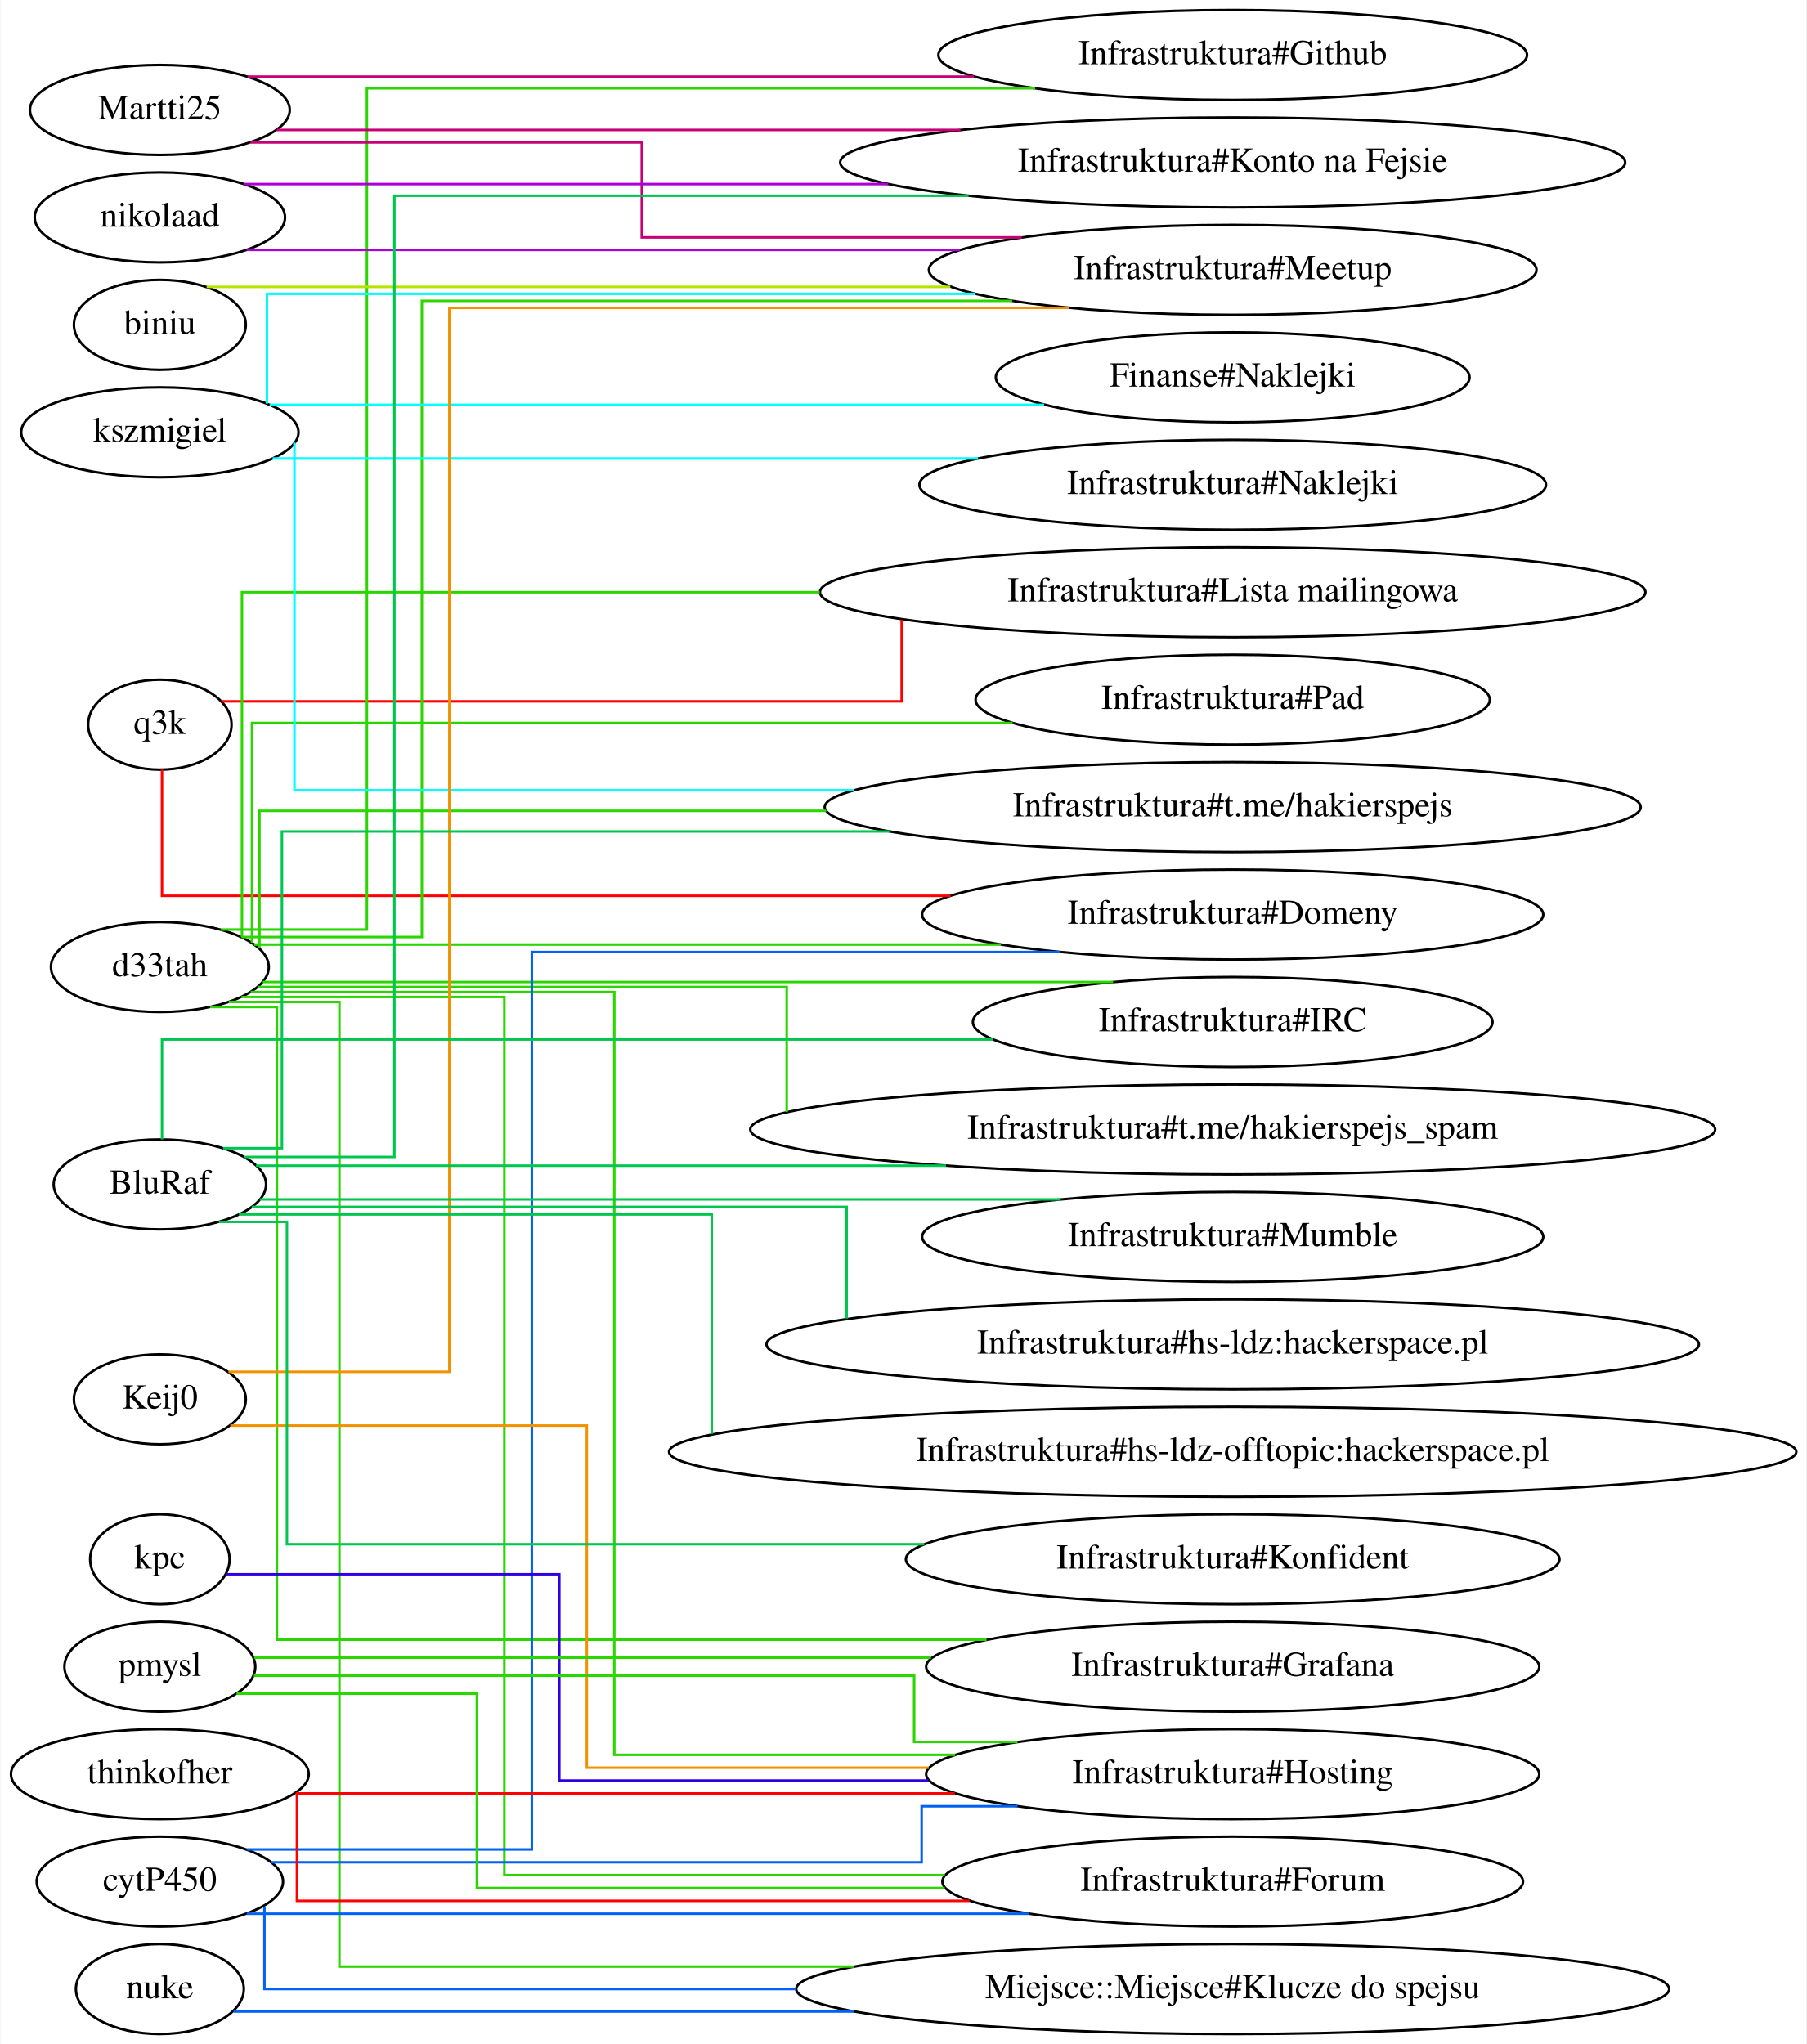
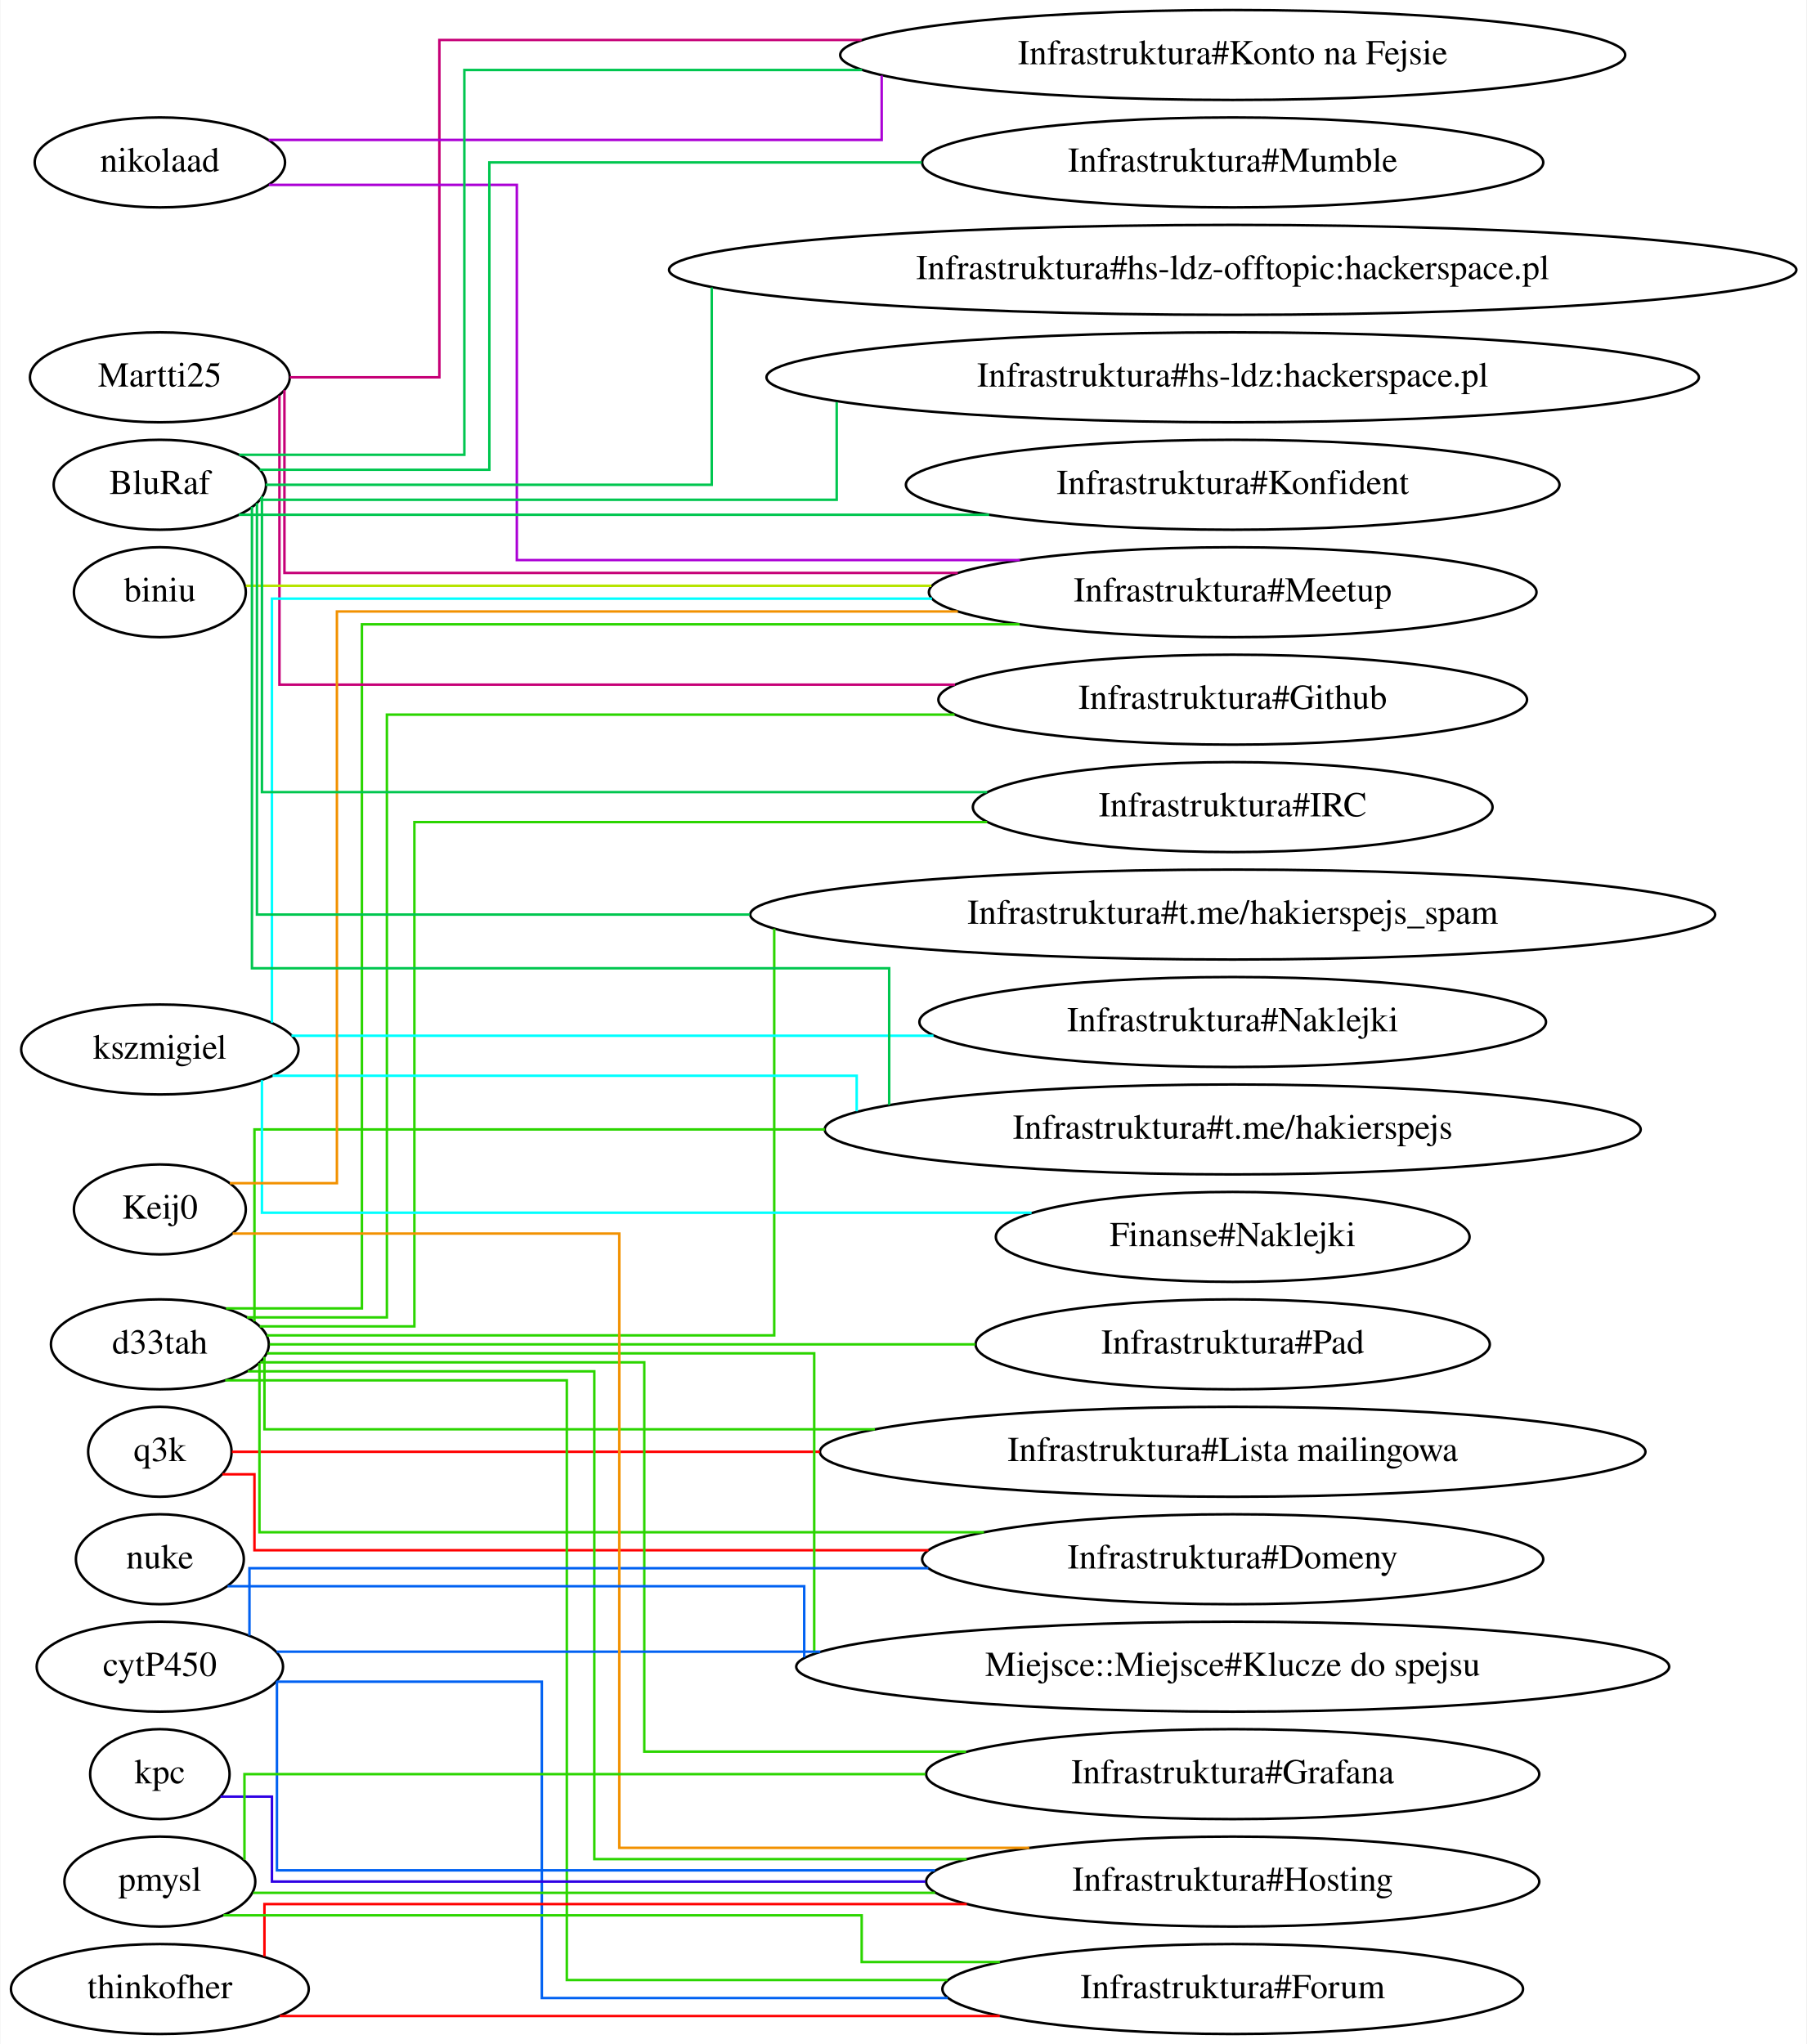
<svg xmlns="http://www.w3.org/2000/svg" width="723pt" height="818pt" viewBox="0.00 0.00 722.65 818.00">
  <g id="graph0" class="graph" transform="scale(1 1) rotate(0) translate(4 814)">
    <polygon fill="#ffffff" stroke="transparent" points="-4,4 -4,-814 718.649,-814 718.649,4 -4,4" />
    <g id="node1" class="node">
-       <ellipse fill="none" stroke="#000000" cx="59.795" cy="-524" rx="28.695" ry="18" />
-       <text text-anchor="middle" x="59.795" y="-520.3" font-family="Times,serif" font-size="14.00" fill="#000000">q3k</text>
+       <ellipse fill="none" stroke="#000000" cx="59.795" cy="-233" rx="28.695" ry="18" />
+       <text text-anchor="middle" x="59.795" y="-229.3" font-family="Times,serif" font-size="14.00" fill="#000000">q3k</text>
    </g>
    <g id="node2" class="node">
-       <ellipse fill="none" stroke="#000000" cx="489.119" cy="-448" rx="124.278" ry="18" />
-       <text text-anchor="middle" x="489.119" y="-444.3" font-family="Times,serif" font-size="14.00" fill="#000000">Infrastruktura#Domeny</text>
+       <ellipse fill="none" stroke="#000000" cx="489.119" cy="-190" rx="124.278" ry="18" />
+       <text text-anchor="middle" x="489.119" y="-186.3" font-family="Times,serif" font-size="14.00" fill="#000000">Infrastruktura#Domeny</text>
    </g>
    <g id="edge1" class="edge">
-       <path fill="none" stroke="#ff0000" d="M60.649,-506.002C60.649,-485.707 60.649,-455.5 60.649,-455.5 60.649,-455.5 249.318,-455.5 376.264,-455.5" />
+       <path fill="none" stroke="#ff0000" d="M84.834,-224C91.873,-224 97.649,-224 97.649,-224 97.649,-224 97.649,-193.6 97.649,-193.6 97.649,-193.6 252.485,-193.6 367.402,-193.6" />
    </g>
    <g id="node3" class="node">
-       <ellipse fill="none" stroke="#000000" cx="489.119" cy="-577" rx="165.171" ry="18" />
-       <text text-anchor="middle" x="489.119" y="-573.3" font-family="Times,serif" font-size="14.00" fill="#000000">Infrastruktura#Lista mailingowa</text>
+       <ellipse fill="none" stroke="#000000" cx="489.119" cy="-233" rx="165.171" ry="18" />
+       <text text-anchor="middle" x="489.119" y="-229.3" font-family="Times,serif" font-size="14.00" fill="#000000">Infrastruktura#Lista mailingowa</text>
    </g>
    <g id="edge2" class="edge">
-       <path fill="none" stroke="#ff0000" d="M84.34,-533.333C155.463,-533.333 356.649,-533.333 356.649,-533.333 356.649,-533.333 356.649,-553.045 356.649,-565.981" />
+       <path fill="none" stroke="#ff0000" d="M88.63,-233C136.572,-233 236.101,-233 323.94,-233" />
    </g>
    <g id="node4" class="node">
-       <ellipse fill="none" stroke="#000000" cx="59.795" cy="-427" rx="43.592" ry="18" />
-       <text text-anchor="middle" x="59.795" y="-423.3" font-family="Times,serif" font-size="14.00" fill="#000000">d33tah</text>
+       <ellipse fill="none" stroke="#000000" cx="59.795" cy="-276" rx="43.592" ry="18" />
+       <text text-anchor="middle" x="59.795" y="-272.3" font-family="Times,serif" font-size="14.00" fill="#000000">d33tah</text>
    </g>
    <g id="edge9" class="edge">
-       <path fill="none" stroke="#2bd500" d="M97.518,-436C163.814,-436 303.021,-436 396.313,-436" />
+       <path fill="none" stroke="#2bd500" d="M99.649,-268.515C99.649,-249.494 99.649,-200.8 99.649,-200.8 99.649,-200.8 274.187,-200.8 389.579,-200.8" />
+     </g>
+     <g id="edge14" class="edge">
+       <path fill="none" stroke="#2bd500" d="M101.649,-270.983C101.649,-261.526 101.649,-242 101.649,-242 101.649,-242 235.565,-242 345.941,-242" />
+     </g>
+     <g id="node5" class="node">
+       <ellipse fill="none" stroke="#000000" cx="489.119" cy="-362" rx="163.271" ry="18" />
+       <text text-anchor="middle" x="489.119" y="-358.3" font-family="Times,serif" font-size="14.00" fill="#000000">Infrastruktura#t.me/hakierspejs</text>
+     </g>
+     <g id="edge3" class="edge">
+       <path fill="none" stroke="#2bd500" d="M97.649,-285.204C97.649,-307.389 97.649,-362 97.649,-362 97.649,-362 218.521,-362 325.936,-362" />
+     </g>
+     <g id="node6" class="node">
+       <ellipse fill="none" stroke="#000000" cx="489.119" cy="-491" rx="103.981" ry="18" />
+       <text text-anchor="middle" x="489.119" y="-487.3" font-family="Times,serif" font-size="14.00" fill="#000000">Infrastruktura#IRC</text>
+     </g>
+     <g id="edge4" class="edge">
+       <path fill="none" stroke="#2bd500" d="M99.758,-283.2C128.293,-283.2 161.649,-283.2 161.649,-283.2 161.649,-283.2 161.649,-485 161.649,-485 161.649,-485 294.409,-485 390.868,-485" />
+     </g>
+     <g id="node7" class="node">
+       <ellipse fill="none" stroke="#000000" cx="489.119" cy="-61" rx="122.678" ry="18" />
+       <text text-anchor="middle" x="489.119" y="-57.3" font-family="Times,serif" font-size="14.00" fill="#000000">Infrastruktura#Hosting</text>
+     </g>
+     <g id="edge5" class="edge">
+       <path fill="none" stroke="#2bd500" d="M94.977,-265.2C145.778,-265.2 233.649,-265.2 233.649,-265.2 233.649,-265.2 233.649,-70 233.649,-70 233.649,-70 312.529,-70 382.627,-70" />
+     </g>
+     <g id="node8" class="node">
+       <ellipse fill="none" stroke="#000000" cx="489.119" cy="-577" rx="121.578" ry="18" />
+       <text text-anchor="middle" x="489.119" y="-573.3" font-family="Times,serif" font-size="14.00" fill="#000000">Infrastruktura#Meetup</text>
+     </g>
+     <g id="edge6" class="edge">
+       <path fill="none" stroke="#2bd500" d="M86.269,-290.4C109.85,-290.4 140.649,-290.4 140.649,-290.4 140.649,-290.4 140.649,-564.143 140.649,-564.143 140.649,-564.143 300.71,-564.143 403.874,-564.143" />
+     </g>
+     <g id="node9" class="node">
+       <ellipse fill="none" stroke="#000000" cx="489.119" cy="-448" rx="193.066" ry="18" />
+       <text text-anchor="middle" x="489.119" y="-444.3" font-family="Times,serif" font-size="14.00" fill="#000000">Infrastruktura#t.me/hakierspejs_spam</text>
+     </g>
+     <g id="edge7" class="edge">
+       <path fill="none" stroke="#2bd500" d="M102.619,-279.6C173.058,-279.6 305.649,-279.6 305.649,-279.6 305.649,-279.6 305.649,-413.177 305.649,-442.397" />
+     </g>
+     <g id="node10" class="node">
+       <ellipse fill="none" stroke="#000000" cx="489.119" cy="-104" rx="122.678" ry="18" />
+       <text text-anchor="middle" x="489.119" y="-100.3" font-family="Times,serif" font-size="14.00" fill="#000000">Infrastruktura#Grafana</text>
+     </g>
+     <g id="edge8" class="edge">
+       <path fill="none" stroke="#2bd500" d="M99.962,-268.8C156.743,-268.8 253.649,-268.8 253.649,-268.8 253.649,-268.8 253.649,-113 253.649,-113 253.649,-113 320.105,-113 382.408,-113" />
+     </g>
+     <g id="node11" class="node">
+       <ellipse fill="none" stroke="#000000" cx="489.119" cy="-18" rx="116.18" ry="18" />
+       <text text-anchor="middle" x="489.119" y="-14.3" font-family="Times,serif" font-size="14.00" fill="#000000">Infrastruktura#Forum</text>
+     </g>
+     <g id="edge10" class="edge">
+       <path fill="none" stroke="#2bd500" d="M85.96,-261.6C131.995,-261.6 222.649,-261.6 222.649,-261.6 222.649,-261.6 222.649,-21.6 222.649,-21.6 222.649,-21.6 302.628,-21.6 374.952,-21.6" />
+     </g>
+     <g id="node12" class="node">
+       <ellipse fill="none" stroke="#000000" cx="489.119" cy="-276" rx="102.882" ry="18" />
+       <text text-anchor="middle" x="489.119" y="-272.3" font-family="Times,serif" font-size="14.00" fill="#000000">Infrastruktura#Pad</text>
    </g>
    <g id="edge11" class="edge">
-       <path fill="none" stroke="#2bd500" d="M92.649,-439.022C92.649,-474.616 92.649,-577 92.649,-577 92.649,-577 215.065,-577 323.851,-577" />
-     </g>
-     <g id="node5" class="node">
-       <ellipse fill="none" stroke="#000000" cx="489.119" cy="-706" rx="121.578" ry="18" />
-       <text text-anchor="middle" x="489.119" y="-702.3" font-family="Times,serif" font-size="14.00" fill="#000000">Infrastruktura#Meetup</text>
-     </g>
-     <g id="edge3" class="edge">
-       <path fill="none" stroke="#2bd500" d="M92.397,-439C123.177,-439 164.649,-439 164.649,-439 164.649,-439 164.649,-693.6 164.649,-693.6 164.649,-693.6 304.803,-693.6 400.885,-693.6" />
-     </g>
-     <g id="node6" class="node">
-       <ellipse fill="none" stroke="#000000" cx="489.119" cy="-792" rx="117.779" ry="18" />
-       <text text-anchor="middle" x="489.119" y="-788.3" font-family="Times,serif" font-size="14.00" fill="#000000">Infrastruktura#Github</text>
-     </g>
-     <g id="edge4" class="edge">
-       <path fill="none" stroke="#2bd500" d="M84.206,-442C108.646,-442 142.649,-442 142.649,-442 142.649,-442 142.649,-778.667 142.649,-778.667 142.649,-778.667 307.809,-778.667 410.066,-778.667" />
-     </g>
-     <g id="node7" class="node">
-       <ellipse fill="none" stroke="#000000" cx="489.119" cy="-362" rx="193.066" ry="18" />
-       <text text-anchor="middle" x="489.119" y="-358.3" font-family="Times,serif" font-size="14.00" fill="#000000">Infrastruktura#t.me/hakierspejs_spam</text>
-     </g>
-     <g id="edge5" class="edge">
-       <path fill="none" stroke="#2bd500" d="M98.991,-419C169.544,-419 310.649,-419 310.649,-419 310.649,-419 310.649,-384.21 310.649,-368.989" />
-     </g>
-     <g id="node8" class="node">
-       <ellipse fill="none" stroke="#000000" cx="489.119" cy="-534" rx="102.882" ry="18" />
-       <text text-anchor="middle" x="489.119" y="-530.3" font-family="Times,serif" font-size="14.00" fill="#000000">Infrastruktura#Pad</text>
-     </g>
-     <g id="edge6" class="edge">
-       <path fill="none" stroke="#2bd500" d="M96.649,-436.722C96.649,-461.425 96.649,-524.667 96.649,-524.667 96.649,-524.667 285.328,-524.667 401.041,-524.667" />
-     </g>
-     <g id="node9" class="node">
-       <ellipse fill="none" stroke="#000000" cx="489.119" cy="-61" rx="116.18" ry="18" />
-       <text text-anchor="middle" x="489.119" y="-57.3" font-family="Times,serif" font-size="14.00" fill="#000000">Infrastruktura#Forum</text>
-     </g>
-     <g id="edge7" class="edge">
-       <path fill="none" stroke="#2bd500" d="M92.464,-415C133.23,-415 197.649,-415 197.649,-415 197.649,-415 197.649,-63.571 197.649,-63.571 197.649,-63.571 292.452,-63.571 373.923,-63.571" />
-     </g>
-     <g id="node10" class="node">
-       <ellipse fill="none" stroke="#000000" cx="489.119" cy="-405" rx="103.981" ry="18" />
-       <text text-anchor="middle" x="489.119" y="-401.3" font-family="Times,serif" font-size="14.00" fill="#000000">Infrastruktura#IRC</text>
-     </g>
-     <g id="edge8" class="edge">
-       <path fill="none" stroke="#2bd500" d="M100.96,-421C180.818,-421 356.358,-421 441.261,-421" />
-     </g>
-     <g id="node11" class="node">
-       <ellipse fill="none" stroke="#000000" cx="489.119" cy="-18" rx="174.669" ry="18" />
-       <text text-anchor="middle" x="489.119" y="-14.3" font-family="Times,serif" font-size="14.00" fill="#000000">Miejsce::Miejsce#Klucze do spejsu</text>
-     </g>
-     <g id="edge10" class="edge">
-       <path fill="none" stroke="#2bd500" d="M87.37,-413C107.633,-413 131.649,-413 131.649,-413 131.649,-413 131.649,-27 131.649,-27 131.649,-27 240.091,-27 337.52,-27" />
-     </g>
-     <g id="node12" class="node">
-       <ellipse fill="none" stroke="#000000" cx="489.119" cy="-491" rx="163.271" ry="18" />
-       <text text-anchor="middle" x="489.119" y="-487.3" font-family="Times,serif" font-size="14.00" fill="#000000">Infrastruktura#t.me/hakierspejs</text>
+       <path fill="none" stroke="#2bd500" d="M103.722,-276C169.652,-276 296.051,-276 386.113,-276" />
+     </g>
+     <g id="node13" class="node">
+       <ellipse fill="none" stroke="#000000" cx="489.119" cy="-147" rx="174.669" ry="18" />
+       <text text-anchor="middle" x="489.119" y="-143.3" font-family="Times,serif" font-size="14.00" fill="#000000">Miejsce::Miejsce#Klucze do spejsu</text>
    </g>
    <g id="edge12" class="edge">
-       <path fill="none" stroke="#2bd500" d="M99.649,-434.664C99.649,-451.353 99.649,-489.5 99.649,-489.5 99.649,-489.5 219.692,-489.5 326.488,-489.5" />
-     </g>
-     <g id="node13" class="node">
-       <ellipse fill="none" stroke="#000000" cx="489.119" cy="-147" rx="122.678" ry="18" />
-       <text text-anchor="middle" x="489.119" y="-143.3" font-family="Times,serif" font-size="14.00" fill="#000000">Infrastruktura#Grafana</text>
+       <path fill="none" stroke="#2bd500" d="M102.741,-272.4C177.029,-272.4 321.649,-272.4 321.649,-272.4 321.649,-272.4 321.649,-176.391 321.649,-152.388" />
+     </g>
+     <g id="node14" class="node">
+       <ellipse fill="none" stroke="#000000" cx="489.119" cy="-534" rx="117.779" ry="18" />
+       <text text-anchor="middle" x="489.119" y="-530.3" font-family="Times,serif" font-size="14.00" fill="#000000">Infrastruktura#Github</text>
    </g>
    <g id="edge13" class="edge">
-       <path fill="none" stroke="#2bd500" d="M79.937,-411C92.636,-411 106.649,-411 106.649,-411 106.649,-411 106.649,-157.8 106.649,-157.8 106.649,-157.8 277.301,-157.8 390.624,-157.8" />
-     </g>
-     <g id="node14" class="node">
-       <ellipse fill="none" stroke="#000000" cx="489.119" cy="-104" rx="122.678" ry="18" />
-       <text text-anchor="middle" x="489.119" y="-100.3" font-family="Times,serif" font-size="14.00" fill="#000000">Infrastruktura#Hosting</text>
-     </g>
-     <g id="edge14" class="edge">
-       <path fill="none" stroke="#2bd500" d="M96.159,-417C149.228,-417 241.649,-417 241.649,-417 241.649,-417 241.649,-111.714 241.649,-111.714 241.649,-111.714 312.264,-111.714 378.052,-111.714" />
+       <path fill="none" stroke="#2bd500" d="M94.662,-286.8C120.283,-286.8 150.649,-286.8 150.649,-286.8 150.649,-286.8 150.649,-528 150.649,-528 150.649,-528 279.172,-528 377.823,-528" />
    </g>
    <g id="node15" class="node">
-       <ellipse fill="none" stroke="#000000" cx="59.795" cy="-61" rx="49.291" ry="18" />
-       <text text-anchor="middle" x="59.795" y="-57.3" font-family="Times,serif" font-size="14.00" fill="#000000">cytP450</text>
+       <ellipse fill="none" stroke="#000000" cx="59.795" cy="-147" rx="49.291" ry="18" />
+       <text text-anchor="middle" x="59.795" y="-143.3" font-family="Times,serif" font-size="14.00" fill="#000000">cytP450</text>
+     </g>
+     <g id="edge16" class="edge">
+       <path fill="none" stroke="#0061f2" d="M95.649,-159.466C95.649,-171.009 95.649,-186.4 95.649,-186.4 95.649,-186.4 251.76,-186.4 367.318,-186.4" />
    </g>
    <g id="edge15" class="edge">
-       <path fill="none" stroke="#0061f2" d="M94.695,-73.857C138.691,-73.857 208.649,-73.857 208.649,-73.857 208.649,-73.857 208.649,-433 208.649,-433 208.649,-433 337.105,-433 420.149,-433" />
+       <path fill="none" stroke="#0061f2" d="M106.649,-141.139C106.649,-122.451 106.649,-65.5 106.649,-65.5 106.649,-65.5 257.69,-65.5 369.938,-65.5" />
    </g>
    <g id="edge17" class="edge">
-       <path fill="none" stroke="#0061f2" d="M94.564,-48.143C162.237,-48.143 313.265,-48.143 407.6,-48.143" />
-     </g>
-     <g id="edge16" class="edge">
-       <path fill="none" stroke="#0061f2" d="M101.649,-51.027C101.649,-38.324 101.649,-18 101.649,-18 101.649,-18 211.406,-18 314.089,-18" />
+       <path fill="none" stroke="#0061f2" d="M106.487,-141C151.439,-141 212.649,-141 212.649,-141 212.649,-141 212.649,-14.4 212.649,-14.4 212.649,-14.4 298.916,-14.4 375.072,-14.4" />
    </g>
    <g id="edge18" class="edge">
-       <path fill="none" stroke="#0061f2" d="M104.45,-68.714C189.126,-68.714 364.649,-68.714 364.649,-68.714 364.649,-68.714 364.649,-91.143 364.649,-91.143 364.649,-91.143 381.61,-91.143 403.01,-91.143" />
+       <path fill="none" stroke="#0061f2" d="M106.557,-153C158.716,-153 246.035,-153 324.091,-153" />
    </g>
    <g id="node16" class="node">
-       <ellipse fill="none" stroke="#000000" cx="59.795" cy="-770" rx="51.991" ry="18" />
-       <text text-anchor="middle" x="59.795" y="-766.3" font-family="Times,serif" font-size="14.00" fill="#000000">Martti25</text>
+       <ellipse fill="none" stroke="#000000" cx="59.795" cy="-663" rx="51.991" ry="18" />
+       <text text-anchor="middle" x="59.795" y="-659.3" font-family="Times,serif" font-size="14.00" fill="#000000">Martti25</text>
+     </g>
+     <g id="edge20" class="edge">
+       <path fill="none" stroke="#c60077" d="M109.649,-657.864C109.649,-640.447 109.649,-584.714 109.649,-584.714 109.649,-584.714 267.05,-584.714 379.106,-584.714" />
+     </g>
+     <g id="edge21" class="edge">
+       <path fill="none" stroke="#c60077" d="M107.649,-655.674C107.649,-629.194 107.649,-540 107.649,-540 107.649,-540 265.4,-540 378.014,-540" />
+     </g>
+     <g id="node17" class="node">
+       <ellipse fill="none" stroke="#000000" cx="489.119" cy="-792" rx="157.072" ry="18" />
+       <text text-anchor="middle" x="489.119" y="-788.3" font-family="Times,serif" font-size="14.00" fill="#000000">Infrastruktura#Konto na Fejsie</text>
    </g>
    <g id="edge19" class="edge">
-       <path fill="none" stroke="#c60077" d="M96.069,-757C151.935,-757 252.649,-757 252.649,-757 252.649,-757 252.649,-719 252.649,-719 252.649,-719 336.839,-719 404.75,-719" />
-     </g>
-     <g id="edge20" class="edge">
-       <path fill="none" stroke="#c60077" d="M94.928,-783.333C157.711,-783.333 291.398,-783.333 385.622,-783.333" />
-     </g>
-     <g id="node17" class="node">
-       <ellipse fill="none" stroke="#000000" cx="489.119" cy="-749" rx="157.072" ry="18" />
-       <text text-anchor="middle" x="489.119" y="-745.3" font-family="Times,serif" font-size="14.00" fill="#000000">Infrastruktura#Konto na Fejsie</text>
-     </g>
-     <g id="edge21" class="edge">
-       <path fill="none" stroke="#c60077" d="M106.557,-762C171.755,-762 291.892,-762 380.202,-762" />
+       <path fill="none" stroke="#c60077" d="M111.793,-663C141.003,-663 171.649,-663 171.649,-663 171.649,-663 171.649,-798 171.649,-798 171.649,-798 257.984,-798 340.609,-798" />
    </g>
    <g id="node18" class="node">
-       <ellipse fill="none" stroke="#000000" cx="59.795" cy="-684" rx="34.394" ry="18" />
-       <text text-anchor="middle" x="59.795" y="-680.3" font-family="Times,serif" font-size="14.00" fill="#000000">biniu</text>
+       <ellipse fill="none" stroke="#000000" cx="59.795" cy="-577" rx="34.394" ry="18" />
+       <text text-anchor="middle" x="59.795" y="-573.3" font-family="Times,serif" font-size="14.00" fill="#000000">biniu</text>
    </g>
    <g id="edge22" class="edge">
-       <path fill="none" stroke="#b6e400" d="M78.518,-699.2C129.357,-699.2 273.058,-699.2 376.114,-699.2" />
+       <path fill="none" stroke="#b6e400" d="M94.202,-579.571C153.001,-579.571 275.475,-579.571 368.539,-579.571" />
    </g>
    <g id="node19" class="node">
-       <ellipse fill="none" stroke="#000000" cx="59.795" cy="-641" rx="55.491" ry="18" />
-       <text text-anchor="middle" x="59.795" y="-637.3" font-family="Times,serif" font-size="14.00" fill="#000000">kszmigiel</text>
+       <ellipse fill="none" stroke="#000000" cx="59.795" cy="-394" rx="55.491" ry="18" />
+       <text text-anchor="middle" x="59.795" y="-390.3" font-family="Times,serif" font-size="14.00" fill="#000000">kszmigiel</text>
+     </g>
+     <g id="edge26" class="edge">
+       <path fill="none" stroke="#00ffff" d="M104.907,-383.5C183.829,-383.5 338.649,-383.5 338.649,-383.5 338.649,-383.5 338.649,-375.516 338.649,-369.279" />
+     </g>
+     <g id="edge25" class="edge">
+       <path fill="none" stroke="#00ffff" d="M104.649,-404.746C104.649,-443.589 104.649,-574.429 104.649,-574.429 104.649,-574.429 256.009,-574.429 368.789,-574.429" />
+     </g>
+     <g id="node20" class="node">
+       <ellipse fill="none" stroke="#000000" cx="489.119" cy="-319" rx="94.783" ry="18" />
+       <text text-anchor="middle" x="489.119" y="-315.3" font-family="Times,serif" font-size="14.00" fill="#000000">Finanse#Naklejki</text>
    </g>
    <g id="edge23" class="edge">
-       <path fill="none" stroke="#00ffff" d="M102.649,-652.479C102.649,-668.706 102.649,-696.4 102.649,-696.4 102.649,-696.4 271.574,-696.4 386.06,-696.4" />
-     </g>
-     <g id="edge25" class="edge">
-       <path fill="none" stroke="#00ffff" d="M113.649,-636.867C113.649,-613.38 113.649,-497.75 113.649,-497.75 113.649,-497.75 233.484,-497.75 337.754,-497.75" />
-     </g>
-     <g id="node20" class="node">
-       <ellipse fill="none" stroke="#000000" cx="489.119" cy="-663" rx="94.783" ry="18" />
-       <text text-anchor="middle" x="489.119" y="-659.3" font-family="Times,serif" font-size="14.00" fill="#000000">Finanse#Naklejki</text>
+       <path fill="none" stroke="#00ffff" d="M100.649,-381.711C100.649,-362.786 100.649,-328.667 100.649,-328.667 100.649,-328.667 294.843,-328.667 408.628,-328.667" />
+     </g>
+     <g id="node21" class="node">
+       <ellipse fill="none" stroke="#000000" cx="489.119" cy="-405" rx="125.378" ry="18" />
+       <text text-anchor="middle" x="489.119" y="-401.3" font-family="Times,serif" font-size="14.00" fill="#000000">Infrastruktura#Naklejki</text>
    </g>
    <g id="edge24" class="edge">
-       <path fill="none" stroke="#00ffff" d="M103.722,-652C176.705,-652 323.785,-652 413.649,-652" />
-     </g>
-     <g id="node21" class="node">
-       <ellipse fill="none" stroke="#000000" cx="489.119" cy="-620" rx="125.378" ry="18" />
-       <text text-anchor="middle" x="489.119" y="-616.3" font-family="Times,serif" font-size="14.00" fill="#000000">Infrastruktura#Naklejki</text>
-     </g>
-     <g id="edge26" class="edge">
-       <path fill="none" stroke="#00ffff" d="M104.928,-630.5C171.452,-630.5 297.614,-630.5 387.199,-630.5" />
+       <path fill="none" stroke="#00ffff" d="M112.438,-399.5C176.029,-399.5 284.97,-399.5 369.386,-399.5" />
    </g>
    <g id="node22" class="node">
-       <ellipse fill="none" stroke="#000000" cx="59.795" cy="-727" rx="50.091" ry="18" />
-       <text text-anchor="middle" x="59.795" y="-723.3" font-family="Times,serif" font-size="14.00" fill="#000000">nikolaad</text>
+       <ellipse fill="none" stroke="#000000" cx="59.795" cy="-749" rx="50.091" ry="18" />
+       <text text-anchor="middle" x="59.795" y="-745.3" font-family="Times,serif" font-size="14.00" fill="#000000">nikolaad</text>
+     </g>
+     <g id="edge28" class="edge">
+       <path fill="none" stroke="#ab00d5" d="M103.432,-740C145.443,-740 202.649,-740 202.649,-740 202.649,-740 202.649,-589.857 202.649,-589.857 202.649,-589.857 319.501,-589.857 403.945,-589.857" />
    </g>
    <g id="edge27" class="edge">
-       <path fill="none" stroke="#ab00d5" d="M94.564,-714C155.949,-714 285.917,-714 379.947,-714" />
-     </g>
-     <g id="edge28" class="edge">
-       <path fill="none" stroke="#ab00d5" d="M93.483,-740.333C148.437,-740.333 260.353,-740.333 351.174,-740.333" />
+       <path fill="none" stroke="#ab00d5" d="M103.352,-758C184.046,-758 348.649,-758 348.649,-758 348.649,-758 348.649,-773.707 348.649,-783.769" />
    </g>
    <g id="node23" class="node">
-       <ellipse fill="none" stroke="#000000" cx="59.795" cy="-254" rx="34.394" ry="18" />
-       <text text-anchor="middle" x="59.795" y="-250.3" font-family="Times,serif" font-size="14.00" fill="#000000">Keij0</text>
+       <ellipse fill="none" stroke="#000000" cx="59.795" cy="-330" rx="34.394" ry="18" />
+       <text text-anchor="middle" x="59.795" y="-326.3" font-family="Times,serif" font-size="14.00" fill="#000000">Keij0</text>
    </g>
    <g id="edge29" class="edge">
-       <path fill="none" stroke="#f29100" d="M87.251,-265C121.51,-265 175.649,-265 175.649,-265 175.649,-265 175.649,-690.8 175.649,-690.8 175.649,-690.8 331.918,-690.8 423.787,-690.8" />
+       <path fill="none" stroke="#f29100" d="M88.927,-320.333C140.769,-320.333 243.649,-320.333 243.649,-320.333 243.649,-320.333 243.649,-74.5 243.649,-74.5 243.649,-74.5 336.268,-74.5 407.722,-74.5" />
    </g>
    <g id="edge30" class="edge">
-       <path fill="none" stroke="#f29100" d="M88.008,-243.5C136.535,-243.5 230.649,-243.5 230.649,-243.5 230.649,-243.5 230.649,-106.571 230.649,-106.571 230.649,-106.571 300.414,-106.571 367.453,-106.571" />
+       <path fill="none" stroke="#f29100" d="M87.798,-340.5C107.603,-340.5 130.649,-340.5 130.649,-340.5 130.649,-340.5 130.649,-569.286 130.649,-569.286 130.649,-569.286 273.757,-569.286 379.13,-569.286" />
    </g>
    <g id="node24" class="node">
-       <ellipse fill="none" stroke="#000000" cx="59.795" cy="-340" rx="42.494" ry="18" />
-       <text text-anchor="middle" x="59.795" y="-336.3" font-family="Times,serif" font-size="14.00" fill="#000000">BluRaf</text>
+       <ellipse fill="none" stroke="#000000" cx="59.795" cy="-620" rx="42.494" ry="18" />
+       <text text-anchor="middle" x="59.795" y="-616.3" font-family="Times,serif" font-size="14.00" fill="#000000">BluRaf</text>
    </g>
    <g id="edge31" class="edge">
-       <path fill="none" stroke="#00c64f" d="M98.272,-347.5C159.811,-347.5 282.768,-347.5 374.422,-347.5" />
+       <path fill="none" stroke="#00c64f" d="M96.649,-611.183C96.649,-573.329 96.649,-426.5 96.649,-426.5 96.649,-426.5 351.649,-426.5 351.649,-426.5 351.649,-426.5 351.649,-389.84 351.649,-371.796" />
+     </g>
+     <g id="edge33" class="edge">
+       <path fill="none" stroke="#00c64f" d="M100.649,-615.328C100.649,-592.861 100.649,-497 100.649,-497 100.649,-497 275.756,-497 390.841,-497" />
+     </g>
+     <g id="edge35" class="edge">
+       <path fill="none" stroke="#00c64f" d="M98.649,-612.609C98.649,-579.688 98.649,-448 98.649,-448 98.649,-448 197.606,-448 295.886,-448" />
+     </g>
+     <g id="edge37" class="edge">
+       <path fill="none" stroke="#00c64f" d="M91.493,-632C127.597,-632 181.649,-632 181.649,-632 181.649,-632 181.649,-786 181.649,-786 181.649,-786 262.162,-786 340.788,-786" />
+     </g>
+     <g id="node25" class="node">
+       <ellipse fill="none" stroke="#000000" cx="489.119" cy="-706" rx="225.56" ry="18" />
+       <text text-anchor="middle" x="489.119" y="-702.3" font-family="Times,serif" font-size="14.00" fill="#000000">Infrastruktura#hs-ldz-offtopic:hackerspace.pl</text>
    </g>
    <g id="edge32" class="edge">
-       <path fill="none" stroke="#00c64f" d="M60.649,-358.034C60.649,-375.06 60.649,-398 60.649,-398 60.649,-398 266.925,-398 393.229,-398" />
-     </g>
-     <g id="edge35" class="edge">
-       <path fill="none" stroke="#00c64f" d="M85.081,-354.5C97.001,-354.5 108.649,-354.5 108.649,-354.5 108.649,-354.5 108.649,-481.25 108.649,-481.25 108.649,-481.25 242.78,-481.25 351.761,-481.25" />
-     </g>
-     <g id="edge37" class="edge">
-       <path fill="none" stroke="#00c64f" d="M93.413,-351C120.344,-351 153.649,-351 153.649,-351 153.649,-351 153.649,-735.667 153.649,-735.667 153.649,-735.667 285.102,-735.667 383.435,-735.667" />
-     </g>
-     <g id="node25" class="node">
-       <ellipse fill="none" stroke="#000000" cx="489.119" cy="-319" rx="124.278" ry="18" />
-       <text text-anchor="middle" x="489.119" y="-315.3" font-family="Times,serif" font-size="14.00" fill="#000000">Infrastruktura#Mumble</text>
-     </g>
-     <g id="edge33" class="edge">
-       <path fill="none" stroke="#00c64f" d="M99.799,-334C173.073,-334 329.61,-334 420.29,-334" />
+       <path fill="none" stroke="#00c64f" d="M102.116,-620C166.245,-620 280.649,-620 280.649,-620 280.649,-620 280.649,-678.423 280.649,-698.962" />
    </g>
    <g id="node26" class="node">
-       <ellipse fill="none" stroke="#000000" cx="489.119" cy="-276" rx="186.567" ry="18" />
-       <text text-anchor="middle" x="489.119" y="-272.3" font-family="Times,serif" font-size="14.00" fill="#000000">Infrastruktura#hs-ldz:hackerspace.pl</text>
+       <ellipse fill="none" stroke="#000000" cx="489.119" cy="-663" rx="186.567" ry="18" />
+       <text text-anchor="middle" x="489.119" y="-659.3" font-family="Times,serif" font-size="14.00" fill="#000000">Infrastruktura#hs-ldz:hackerspace.pl</text>
    </g>
    <g id="edge34" class="edge">
-       <path fill="none" stroke="#00c64f" d="M96.578,-331C171.473,-331 334.649,-331 334.649,-331 334.649,-331 334.649,-302.277 334.649,-286.345" />
+       <path fill="none" stroke="#00c64f" d="M99.76,-614C175.103,-614 330.649,-614 330.649,-614 330.649,-614 330.649,-638.766 330.649,-653.084" />
    </g>
    <g id="node27" class="node">
-       <ellipse fill="none" stroke="#000000" cx="489.119" cy="-233" rx="225.56" ry="18" />
-       <text text-anchor="middle" x="489.119" y="-229.3" font-family="Times,serif" font-size="14.00" fill="#000000">Infrastruktura#hs-ldz-offtopic:hackerspace.pl</text>
+       <ellipse fill="none" stroke="#000000" cx="489.119" cy="-620" rx="130.777" ry="18" />
+       <text text-anchor="middle" x="489.119" y="-616.3" font-family="Times,serif" font-size="14.00" fill="#000000">Infrastruktura#Konfident</text>
    </g>
    <g id="edge36" class="edge">
-       <path fill="none" stroke="#00c64f" d="M91.438,-328C152.506,-328 280.649,-328 280.649,-328 280.649,-328 280.649,-262.234 280.649,-240.14" />
+       <path fill="none" stroke="#00c64f" d="M91.364,-608C153.815,-608 295.403,-608 391.656,-608" />
    </g>
    <g id="node28" class="node">
-       <ellipse fill="none" stroke="#000000" cx="489.119" cy="-190" rx="130.777" ry="18" />
-       <text text-anchor="middle" x="489.119" y="-186.3" font-family="Times,serif" font-size="14.00" fill="#000000">Infrastruktura#Konfident</text>
+       <ellipse fill="none" stroke="#000000" cx="489.119" cy="-749" rx="124.278" ry="18" />
+       <text text-anchor="middle" x="489.119" y="-745.3" font-family="Times,serif" font-size="14.00" fill="#000000">Infrastruktura#Mumble</text>
    </g>
    <g id="edge38" class="edge">
-       <path fill="none" stroke="#00c64f" d="M83.436,-325C96.716,-325 110.649,-325 110.649,-325 110.649,-325 110.649,-196 110.649,-196 110.649,-196 255.273,-196 365.718,-196" />
+       <path fill="none" stroke="#00c64f" d="M99.713,-626C138.522,-626 191.649,-626 191.649,-626 191.649,-626 191.649,-749 191.649,-749 191.649,-749 283.174,-749 364.689,-749" />
    </g>
    <g id="node29" class="node">
-       <ellipse fill="none" stroke="#000000" cx="59.795" cy="-190" rx="27.895" ry="18" />
-       <text text-anchor="middle" x="59.795" y="-186.3" font-family="Times,serif" font-size="14.00" fill="#000000">kpc</text>
+       <ellipse fill="none" stroke="#000000" cx="59.795" cy="-104" rx="27.895" ry="18" />
+       <text text-anchor="middle" x="59.795" y="-100.3" font-family="Times,serif" font-size="14.00" fill="#000000">kpc</text>
    </g>
    <g id="edge39" class="edge">
-       <path fill="none" stroke="#2e00e4" d="M86.191,-184C131.595,-184 219.649,-184 219.649,-184 219.649,-184 219.649,-101.429 219.649,-101.429 219.649,-101.429 295.981,-101.429 367.392,-101.429" />
+       <path fill="none" stroke="#2e00e4" d="M84.06,-95C94.629,-95 104.649,-95 104.649,-95 104.649,-95 104.649,-61 104.649,-61 104.649,-61 253.662,-61 366.149,-61" />
    </g>
    <g id="node30" class="node">
-       <ellipse fill="none" stroke="#000000" cx="59.795" cy="-104" rx="59.59" ry="18" />
-       <text text-anchor="middle" x="59.795" y="-100.3" font-family="Times,serif" font-size="14.00" fill="#000000">thinkofher</text>
+       <ellipse fill="none" stroke="#000000" cx="59.795" cy="-18" rx="59.59" ry="18" />
+       <text text-anchor="middle" x="59.795" y="-14.3" font-family="Times,serif" font-size="14.00" fill="#000000">thinkofher</text>
+     </g>
+     <g id="edge40" class="edge">
+       <path fill="none" stroke="#ff0000" d="M101.649,-31.048C101.649,-40.636 101.649,-52 101.649,-52 101.649,-52 268.022,-52 382.729,-52" />
    </g>
    <g id="edge41" class="edge">
-       <path fill="none" stroke="#ff0000" d="M114.649,-96.517C114.649,-82.41 114.649,-53.286 114.649,-53.286 114.649,-53.286 273.053,-53.286 383.812,-53.286" />
-     </g>
-     <g id="edge40" class="edge">
-       <path fill="none" stroke="#ff0000" d="M114.169,-96.286C180.167,-96.286 293.13,-96.286 377.857,-96.286" />
+       <path fill="none" stroke="#ff0000" d="M107.794,-7.2C177.266,-7.2 307.214,-7.2 395.917,-7.2" />
    </g>
    <g id="node31" class="node">
-       <ellipse fill="none" stroke="#000000" cx="59.795" cy="-147" rx="38.194" ry="18" />
-       <text text-anchor="middle" x="59.795" y="-143.3" font-family="Times,serif" font-size="14.00" fill="#000000">pmysl</text>
+       <ellipse fill="none" stroke="#000000" cx="59.795" cy="-61" rx="38.194" ry="18" />
+       <text text-anchor="middle" x="59.795" y="-57.3" font-family="Times,serif" font-size="14.00" fill="#000000">pmysl</text>
+     </g>
+     <g id="edge42" class="edge">
+       <path fill="none" stroke="#2bd500" d="M97.143,-56.5C157.326,-56.5 278.283,-56.5 370.003,-56.5" />
    </g>
    <g id="edge43" class="edge">
-       <path fill="none" stroke="#2bd500" d="M90.503,-136.2C128.046,-136.2 186.649,-136.2 186.649,-136.2 186.649,-136.2 186.649,-58.429 186.649,-58.429 186.649,-58.429 288.428,-58.429 373.906,-58.429" />
+       <path fill="none" stroke="#2bd500" d="M93.649,-69.702C93.649,-82.266 93.649,-104 93.649,-104 93.649,-104 250.067,-104 366.158,-104" />
    </g>
    <g id="edge44" class="edge">
-       <path fill="none" stroke="#2bd500" d="M97.518,-150.6C157.47,-150.6 277.05,-150.6 368.378,-150.6" />
-     </g>
-     <g id="edge42" class="edge">
-       <path fill="none" stroke="#2bd500" d="M97.415,-143.4C178.332,-143.4 361.649,-143.4 361.649,-143.4 361.649,-143.4 361.649,-116.857 361.649,-116.857 361.649,-116.857 380.139,-116.857 403.035,-116.857" />
+       <path fill="none" stroke="#2bd500" d="M85.214,-47.5C154.349,-47.5 340.649,-47.5 340.649,-47.5 340.649,-47.5 340.649,-28.8 340.649,-28.8 340.649,-28.8 366.104,-28.8 395.934,-28.8" />
    </g>
    <g id="node32" class="node">
-       <ellipse fill="none" stroke="#000000" cx="59.795" cy="-18" rx="33.595" ry="18" />
-       <text text-anchor="middle" x="59.795" y="-14.3" font-family="Times,serif" font-size="14.00" fill="#000000">nuke</text>
+       <ellipse fill="none" stroke="#000000" cx="59.795" cy="-190" rx="33.595" ry="18" />
+       <text text-anchor="middle" x="59.795" y="-186.3" font-family="Times,serif" font-size="14.00" fill="#000000">nuke</text>
    </g>
    <g id="edge45" class="edge">
-       <path fill="none" stroke="#0061f2" d="M89.304,-9C140.028,-9 247.04,-9 337.596,-9" />
+       <path fill="none" stroke="#0061f2" d="M86.902,-179.2C153.106,-179.2 317.649,-179.2 317.649,-179.2 317.649,-179.2 317.649,-159.152 317.649,-150.694" />
    </g>
  </g>
</svg>
